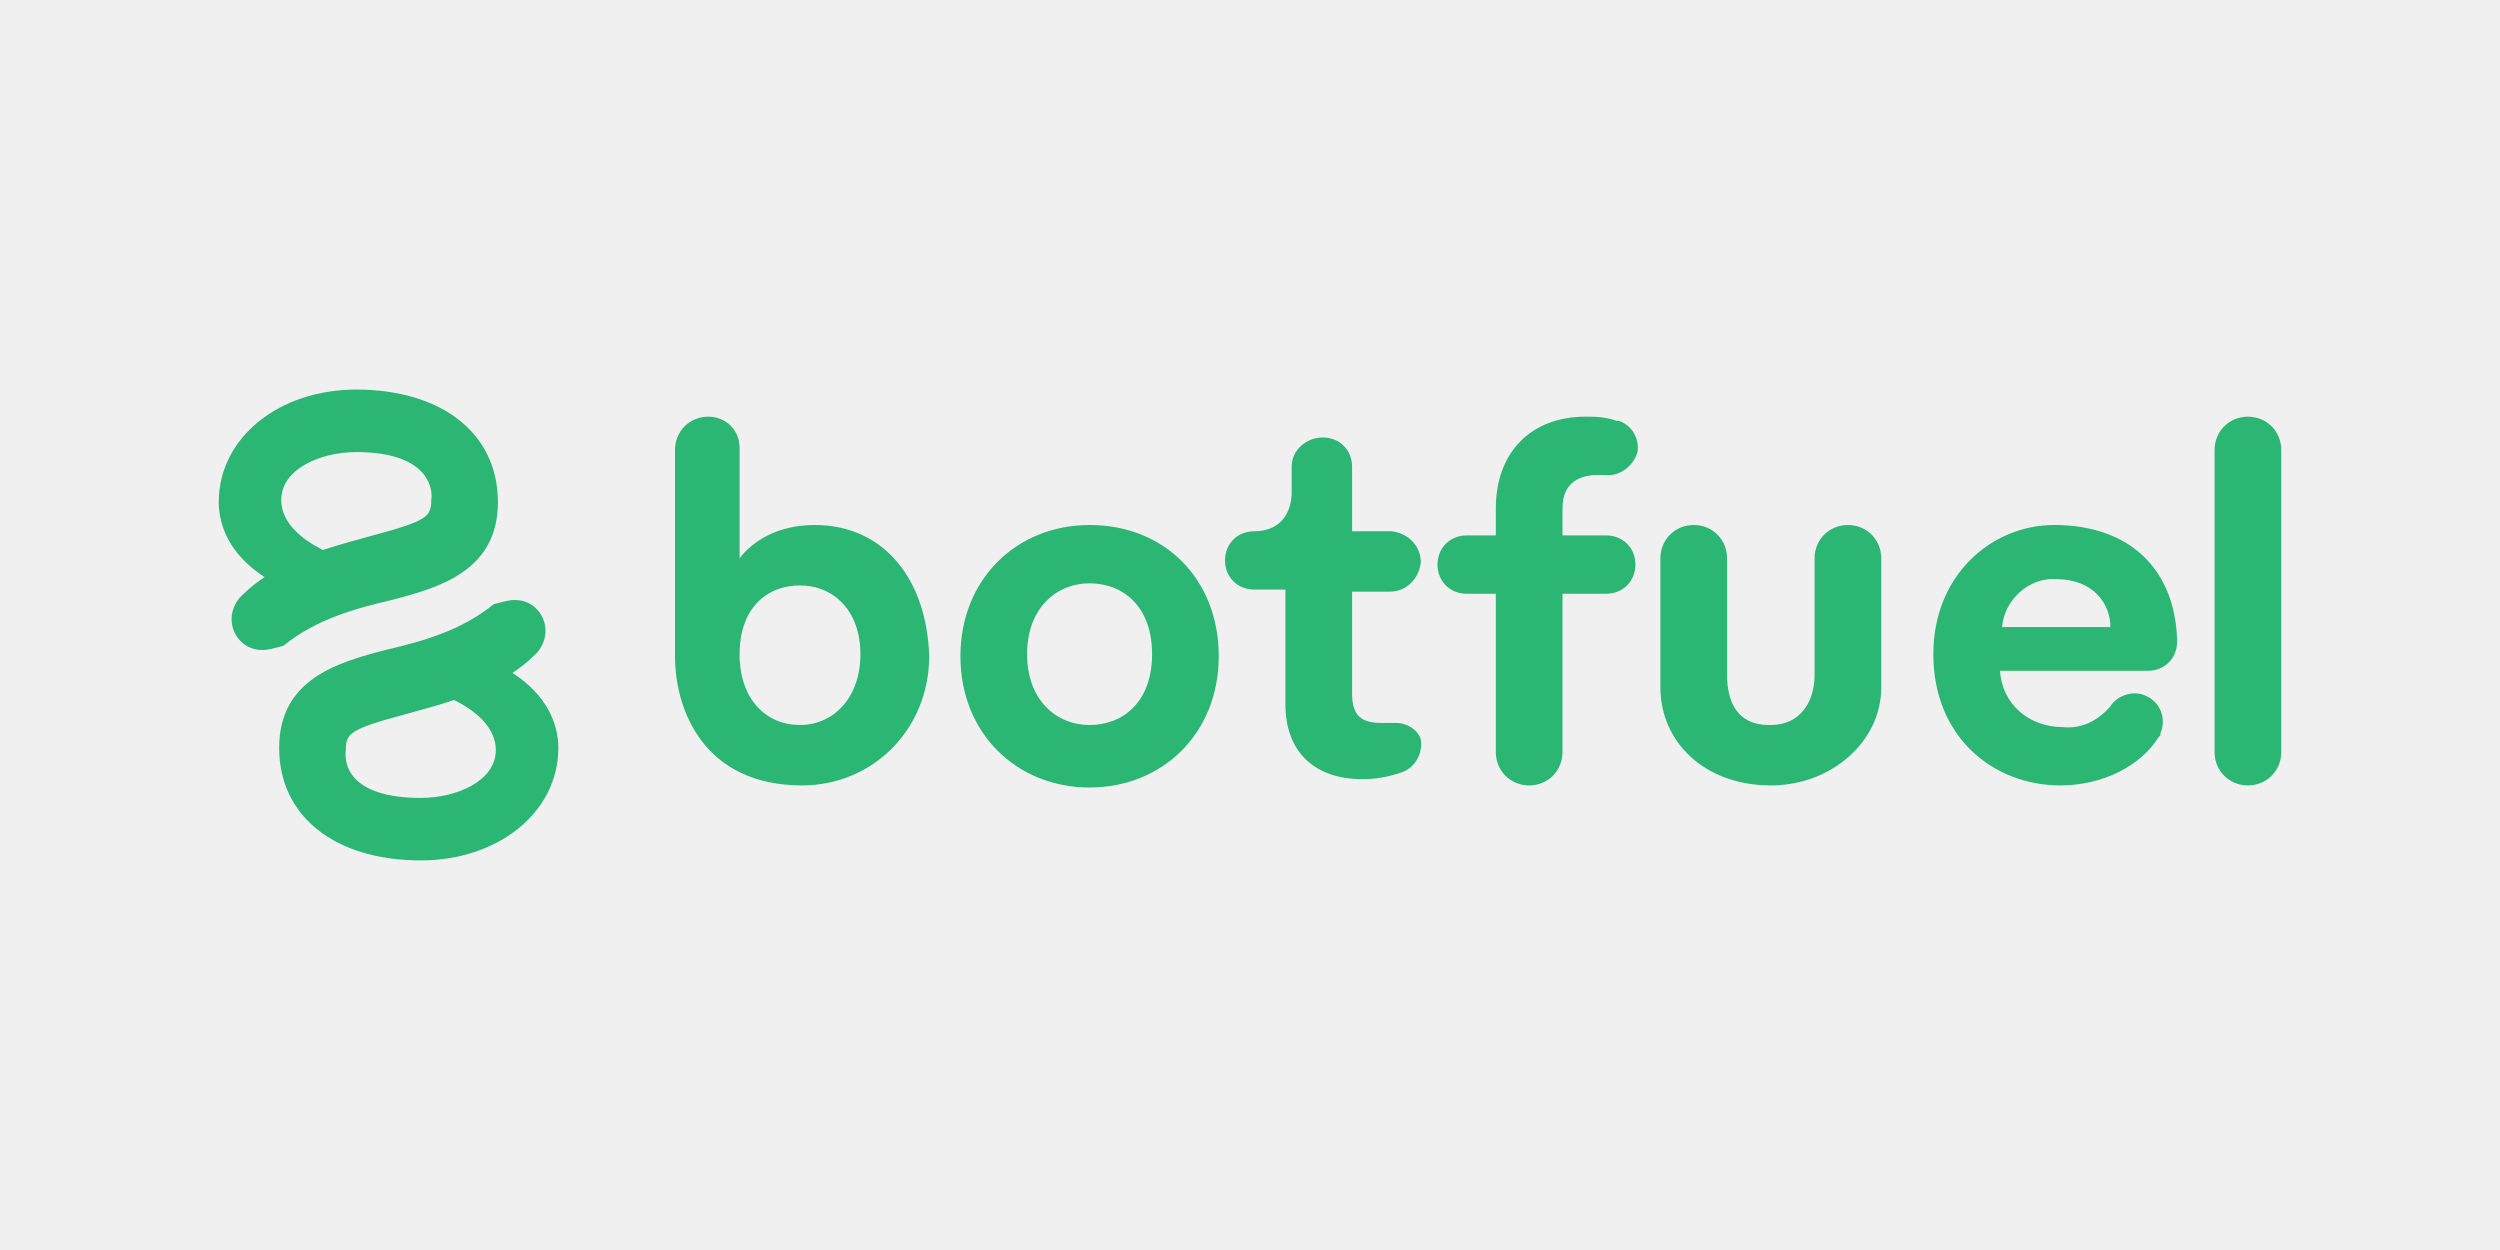
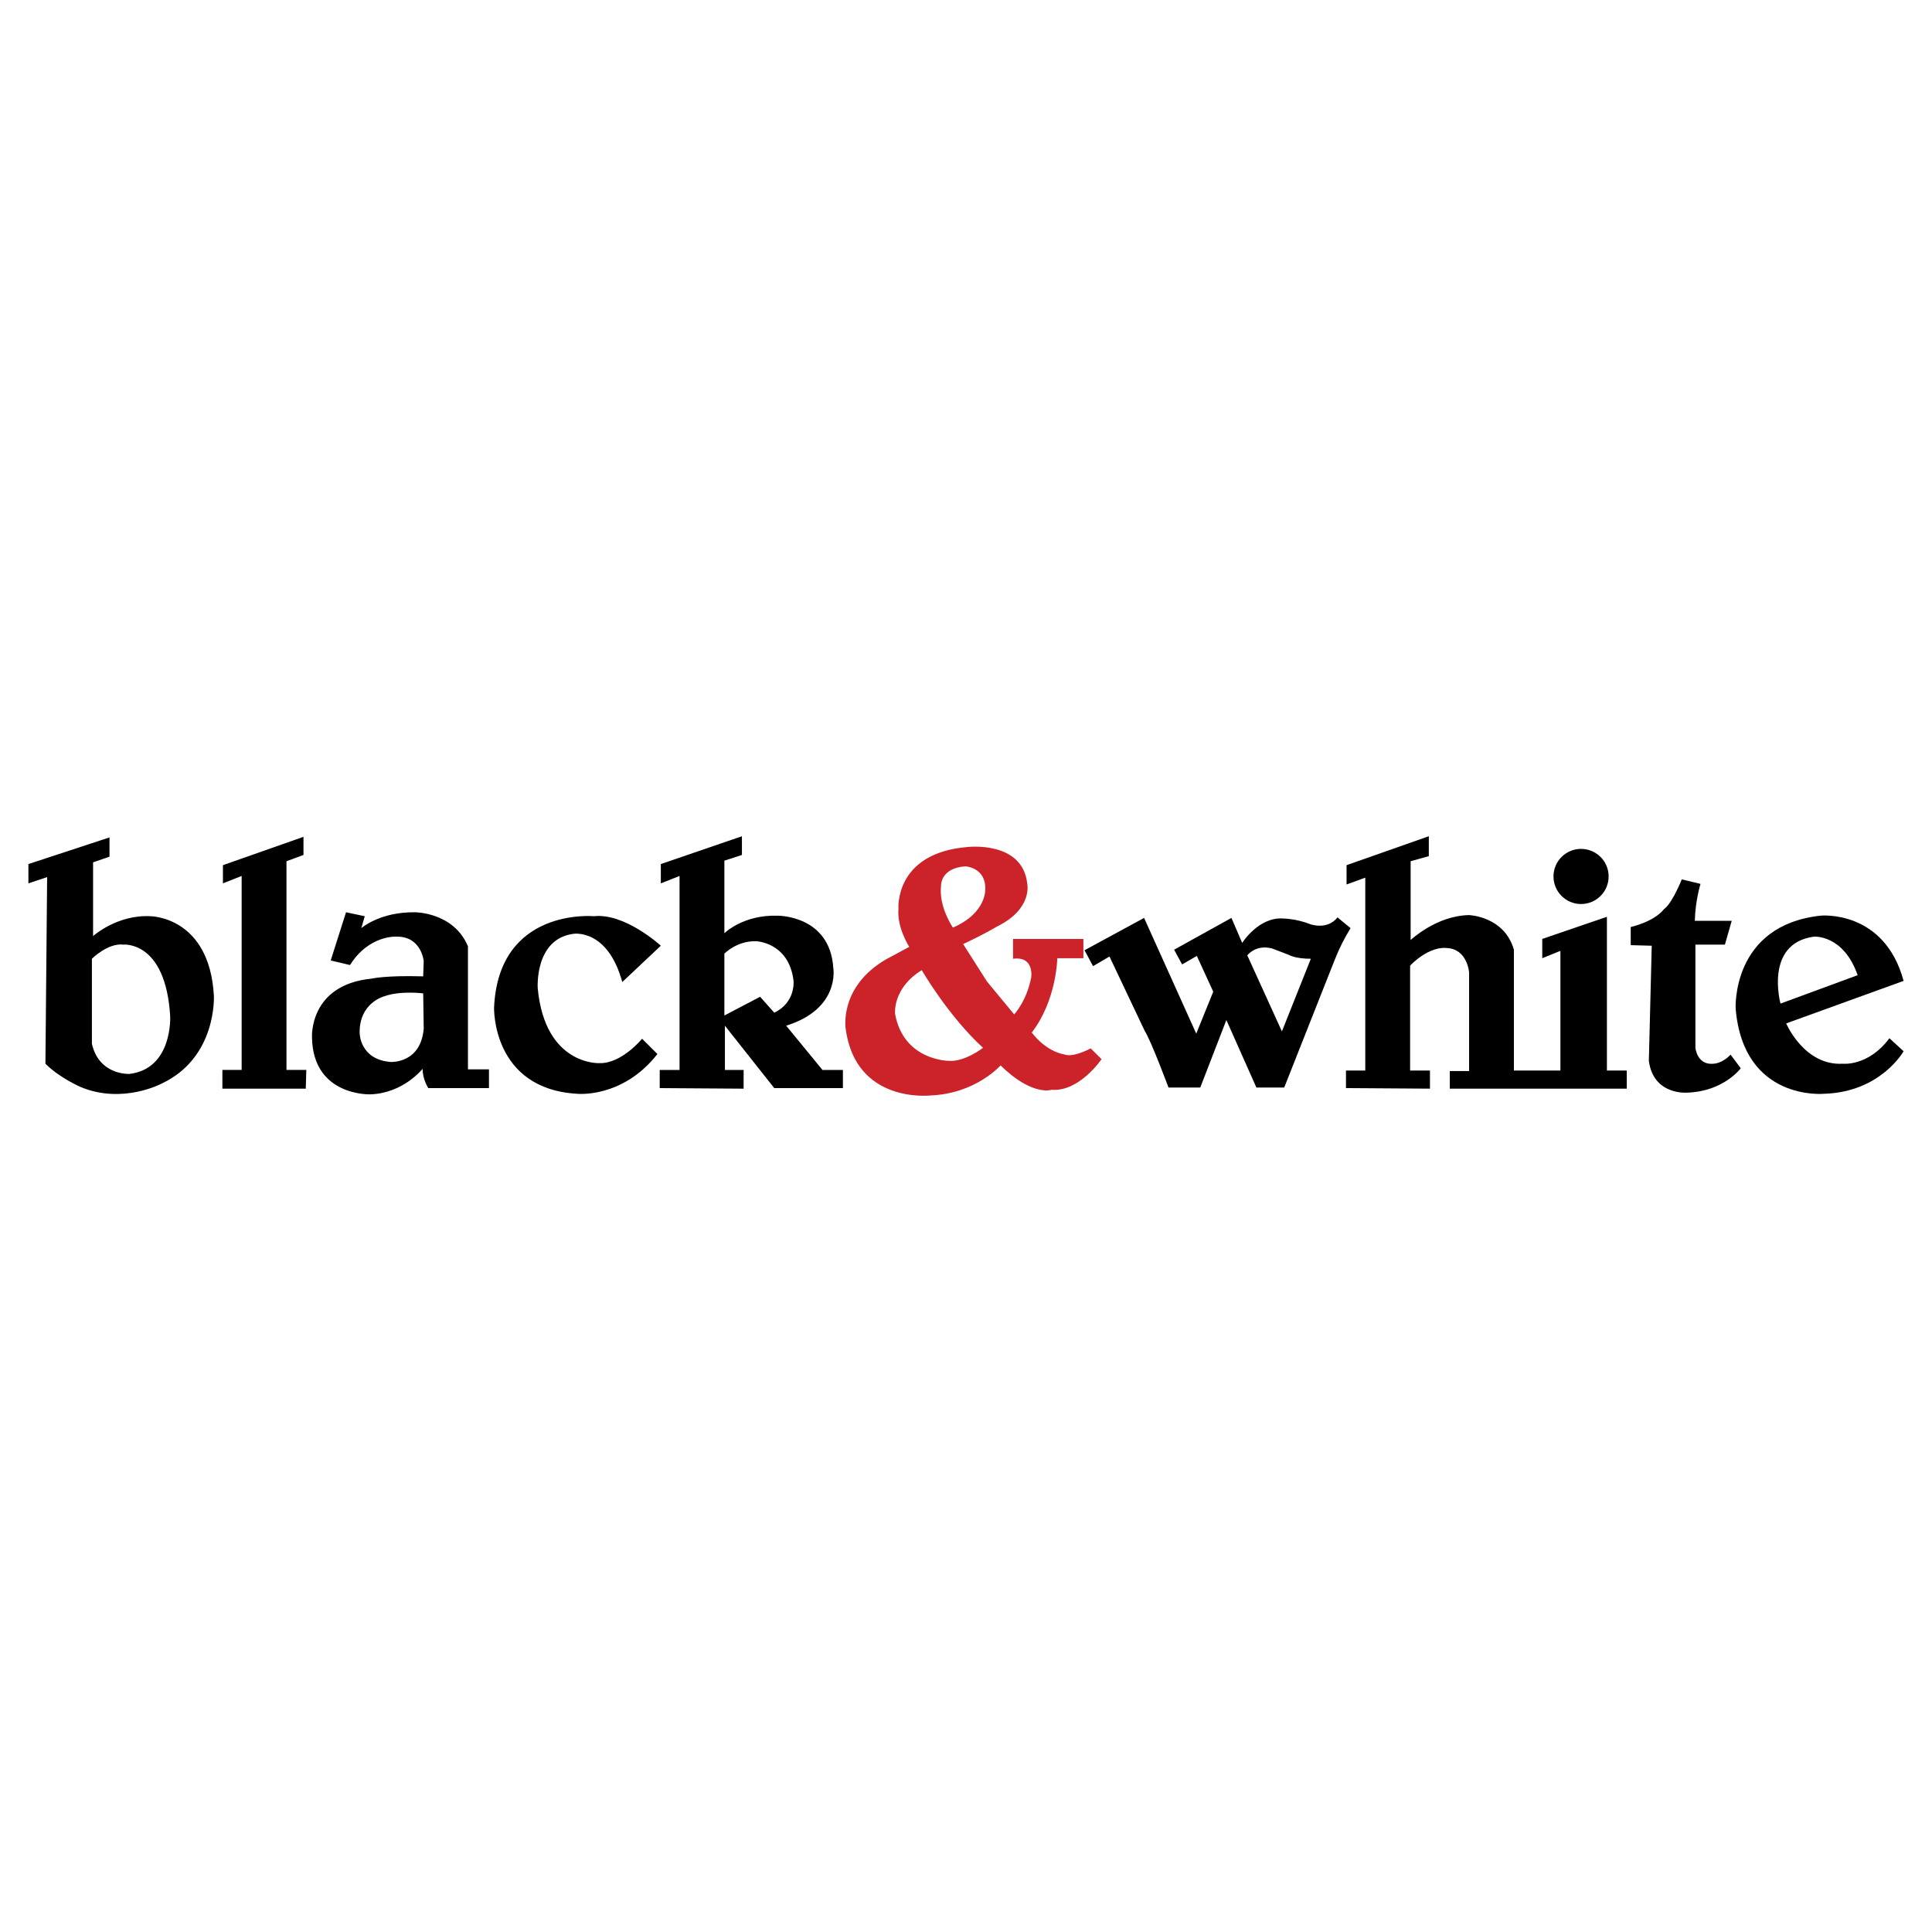
- <svg xmlns="http://www.w3.org/2000/svg" version="1.1" id="Layer_1" x="0px" y="0px" viewBox="0 0 120 60" width="120" height="60" style="enable-background:new 0 0 120 60;" xml:space="preserve">
-   <style type="text/css">
- 	.st0{fill:#2BB673;}
- </style>
-   <g id="Layer_2_1_">
-     <g id="Layer_1-2">
-       <path class="st0" d="M77.1,25.7H75v-1.3c0-1.3,0.9-1.6,1.7-1.6c0.1,0,0.2,0,0.3,0c0.7,0.1,1.4-0.4,1.6-1.1    c0.1-0.7-0.3-1.3-0.9-1.5l0,0h0l-0.1,0C77,20,76.6,20,76.1,20c-2.6,0-4.3,1.7-4.3,4.4v1.3h-1.4c-0.8,0-1.4,0.6-1.4,1.4    s0.6,1.4,1.4,1.4l0,0h1.4v7.6l0,0c0,0.9,0.7,1.6,1.6,1.6S75,37,75,36.1l0,0v-7.6h2.1l0,0c0.8,0,1.4-0.6,1.4-1.4    C78.5,26.3,77.9,25.7,77.1,25.7L77.1,25.7L77.1,25.7z" />
-       <path class="st0" d="M39.1,25.2c-1.8,0-3,0.8-3.6,1.6v-5.3c0-0.9-0.7-1.5-1.5-1.5c-0.9,0-1.6,0.7-1.6,1.6v9.9    c0,2.6,1.4,6.2,6.1,6.2c3.4,0,6.1-2.7,6.1-6.2C44.5,27.9,42.5,25.2,39.1,25.2z M38.4,34.8c-1.6,0-2.9-1.2-2.9-3.4s1.3-3.3,2.9-3.3    s2.9,1.2,2.9,3.3S40,34.8,38.4,34.8L38.4,34.8z" />
-       <path class="st0" d="M52.3,25.2c-3.5,0-6.2,2.6-6.2,6.3s2.7,6.3,6.2,6.3c3.5,0,6.2-2.6,6.2-6.3S55.9,25.2,52.3,25.2z M52.3,34.8    c-1.6,0-3-1.2-3-3.4s1.4-3.4,3-3.4c1.6,0,3,1.1,3,3.4S53.9,34.8,52.3,34.8z" />
-       <path class="st0" d="M88.7,25.2c-0.9,0-1.6,0.7-1.6,1.6c0,0,0,0,0,0l0,0v5.6c0,1.3-0.7,2.4-2.1,2.4h-0.1c-1.5,0-2-1.1-2-2.4v-5.6    l0,0c0-0.9-0.7-1.6-1.6-1.6c-0.9,0-1.6,0.7-1.6,1.6V33c0,2.6,2.1,4.7,5.3,4.7c2.9,0,5.3-2.1,5.3-4.7v-6.2    C90.3,25.9,89.6,25.2,88.7,25.2C88.7,25.2,88.7,25.2,88.7,25.2z" />
-       <path class="st0" d="M67,34.7c-0.2,0-0.3,0-0.7,0c-0.9,0-1.4-0.3-1.4-1.4v-4.9h1.7h0.1c0.8,0,1.4-0.6,1.5-1.4    c0-0.8-0.6-1.4-1.4-1.5c0,0-0.1,0-0.1,0h-1.8v-3.1c0-0.8-0.6-1.4-1.4-1.4S62,21.6,62,22.4c0,0,0,0,0,0v1.2c0,1.1-0.6,1.9-1.8,1.9    l0,0c-0.8,0-1.4,0.6-1.4,1.4c0,0.8,0.6,1.4,1.4,1.4l0,0h0.1h1.4v5.5c0,2.3,1.4,3.6,3.7,3.6c0.6,0,1.2-0.1,1.8-0.3l0,0    c0.7-0.2,1.1-0.9,1-1.6C68.1,35.1,67.6,34.7,67,34.7L67,34.7z" />
-       <path class="st0" d="M107.9,20c-0.9,0-1.6,0.7-1.6,1.6v14.5c0,0.9,0.7,1.6,1.6,1.6c0.9,0,1.6-0.7,1.6-1.6V21.6    C109.5,20.7,108.8,20,107.9,20z" />
-       <path class="st0" d="M98.6,25.2c-3,0-5.8,2.4-5.8,6.2c0,4,2.9,6.3,6.1,6.3c2.1,0,3.9-1,4.7-2.3c0,0,0.1-0.1,0.1-0.1    c0,0,0-0.1,0-0.1s0,0,0,0c0.3-0.7,0-1.5-0.7-1.8c-0.6-0.3-1.4,0-1.7,0.5l0,0c-0.6,0.7-1.4,1.1-2.3,1c-1.6,0-2.9-1.1-3-2.7h7.1    c0.8,0,1.4-0.6,1.4-1.4c0,0,0,0,0-0.1C104.4,27.4,102.3,25.2,98.6,25.2z M96.1,30.1c0.1-1.3,1.3-2.4,2.6-2.3    c1.8,0,2.6,1.2,2.6,2.3L96.1,30.1z" />
-       <path class="st0" d="M12.6,31.2c-0.5,0-0.9-0.2-1.2-0.6c-0.5-0.7-0.3-1.6,0.3-2.1c0.3-0.3,0.7-0.6,1-0.8c-1.7-1.1-2.2-2.5-2.2-3.6    c0-3.1,2.9-5.4,6.6-5.4c4.1,0,6.8,2.1,6.8,5.4c0,3.3-2.8,4.1-5.1,4.7c-1.7,0.4-3.6,0.9-5.2,2.2C13.2,31.1,12.9,31.2,12.6,31.2z     M17.1,21.7c-1.7,0-3.6,0.8-3.6,2.3c0,1.1,1,1.9,2,2.4c0.9-0.3,1.7-0.5,2.4-0.7c2.6-0.7,2.8-0.9,2.8-1.7    C20.8,23.4,20.5,21.7,17.1,21.7L17.1,21.7z" />
-       <path class="st0" d="M24.7,28.8c0.5,0,0.9,0.2,1.2,0.6c0.5,0.7,0.3,1.6-0.3,2.1c-0.3,0.3-0.7,0.6-1,0.8c1.7,1.1,2.2,2.5,2.2,3.6    c0,3.1-2.9,5.4-6.6,5.4c-4.1,0-6.8-2.1-6.8-5.4c0-3.3,2.8-4.1,5.1-4.7c1.7-0.4,3.6-0.9,5.2-2.2C24.1,28.9,24.4,28.8,24.7,28.8z     M20.2,38.3c1.7,0,3.6-0.8,3.6-2.3c0-1.1-1-1.9-2-2.4c-0.9,0.3-1.7,0.5-2.4,0.7c-2.6,0.7-2.8,0.9-2.8,1.7    C16.5,36.7,16.8,38.3,20.2,38.3L20.2,38.3z" />
-     </g>
+ <svg xmlns="http://www.w3.org/2000/svg" width="2500" height="2500" viewBox="0 0 192.756 192.756">
+   <g fill-rule="evenodd" clip-rule="evenodd">
+     <path fill="#fff" d="M0 0h192.756v192.756H0V0z" />
+     <path d="M106.277 105.221c-2.037-.34-3.336-2.207-3.336-2.207 2.488-3.225 2.545-7.412 2.545-7.412h2.605v-1.925h-7.02v1.979c2.15-.287 1.811 1.868 1.811 1.868-.457 2.377-1.699 3.682-1.699 3.682l-2.715-3.285-2.377-3.734c1.979-.907 3.395-1.756 3.395-1.756 3.566-1.756 3.004-4.244 3.004-4.244-.451-4.361-6-3.677-6-3.677-7.295.621-6.85 6.17-6.85 6.17-.17 1.867 1.077 3.788 1.077 3.788l-2.318 1.246c-4.753 2.775-4.021 6.96-4.021 6.96 1.019 7.471 8.436 6.621 8.436 6.621 4.531-.17 7.013-2.998 7.013-2.998 3.174 3.109 5.094 2.432 5.094 2.432 2.77.223 4.98-3.057 4.98-3.057l-1.076-1.072c-1.927.966-2.548.621-2.548.621zM96.32 86.435s2.038.106 1.979 2.26c0 0 .17 2.377-3.226 3.852 0 0-1.416-2.037-1.188-4.133 0 0-.112-1.81 2.435-1.979zm-1.64 19.407s-4.531 0-5.379-4.695c0 0-.281-2.547 2.664-4.355 0 0 2.604 4.525 6.112 7.75-.001-.001-1.81 1.411-3.397 1.3z" fill="#cc2229" />
+     <path d="M78.436 102.334c5.433-1.697 4.701-5.771 4.701-5.771-.34-5.263-5.55-5.204-5.55-5.204-3.454-.112-5.315 1.75-5.315 1.75v-7.242l1.75-.567v-1.867l-8.091 2.774v1.926l1.868-.737v19.353H65.82v1.811l8.371.057v-1.867h-1.867v-4.414l4.924 6.225h6.849v-1.811H82.06l-3.624-4.416zm-1.188-1.299l-1.412-1.586-3.565 1.867v-6.17s1.241-1.294 3.167-1.241c0 0 3.284.106 3.735 3.958 0 0 .223 2.153-1.925 3.172z" />
+     <path d="M59.819 106.07s-5.438.281-6.17-7.471c0 0-.339-4.923 3.565-5.432 0 0 3.4-.562 4.87 4.811l3.846-3.623s-3.57-3.284-6.679-2.944c0 0-9.507-.902-9.958 9.114 0 0-.229 8.09 8.26 8.6 0 0 4.531.504 8.038-3.963l-1.528-1.527s-2.037 2.492-4.244 2.435zM46.688 94.414c-1.417-3.396-5.263-3.396-5.263-3.396-3.512-.058-5.374 1.581-5.374 1.581l.34-1.188-1.868-.393-1.528 4.807 1.926.456c1.926-3.056 4.695-2.833 4.695-2.833 2.435 0 2.658 2.435 2.658 2.435l-.053 1.528c-3.735-.111-5.151.227-5.151.227-6.282.627-5.942 5.885-5.942 5.885.111 5.883 5.83 5.66 5.83 5.66 3.284-.111 5.205-2.547 5.205-2.547 0 1.072.568 1.922.568 1.922h6.053v-1.869h-2.096V94.414zm-7.692 11.539c-3.108-.229-3.114-2.881-3.114-2.881-.058-3.057 2.488-3.682 2.488-3.682 1.581-.568 3.852-.281 3.852-.281l.053 3.506c-.287 3.508-3.279 3.338-3.279 3.338zM28.582 85.925l1.697-.626V83.49l-8.037 2.828v1.814l1.867-.737v19.353h-1.921v1.867h8.319l.054-1.867h-1.979V85.925zM15 91.411c-3.337-.169-5.714 1.984-5.714 1.984v-7.358l1.639-.568v-1.92l-8.091 2.658v1.926l1.868-.626-.17 18.621c1.417 1.418 3.507 2.32 3.507 2.32 4.186 1.756 8.091-.34 8.091-.34 5.544-2.605 5.209-8.77 5.209-8.77-.45-7.921-6.339-7.927-6.339-7.927zm-2.096 15.735s-3.003.164-3.735-3.002v-8.489s1.586-1.582 3.114-1.412c0 0 4.239-.451 4.695 7.131.001.001.282 5.263-4.074 5.772zM133.441 91.528c-1.02 1.305-2.717.679-2.717.679-1.416-.562-2.717-.568-2.717-.568-2.436-.17-4.074 2.435-4.074 2.435l-1.072-2.493-5.719 3.172.797 1.469 1.469-.848 1.639 3.565-1.697 4.186-5.203-11.544-5.943 3.226.85 1.586 1.639-.96 3.512 7.411c.627.961 2.377 5.66 2.377 5.66h3.168l2.605-6.736 2.996 6.736h2.775l5.035-12.732a19.538 19.538 0 0 1 1.586-3.172l-1.306-1.072zm-5.545 11.374l-3.453-7.586s.854-1.135 2.494-.679l1.639.626s.621.393 2.207.393l-2.887 7.246z" />
+     <path d="M160.322 91.469l-6.451 2.208v1.925l1.811-.737v11.942h-4.639V94.753c-.959-3.337-4.471-3.454-4.471-3.454-3.285.059-5.832 2.488-5.832 2.488v-7.863l1.814-.509v-1.984l-8.207 2.886v1.926l1.867-.679v19.242h-1.926v1.752l8.379.057v-1.809h-1.98V96.334c2.037-2.037 3.619-1.75 3.619-1.75 2.09.059 2.266 2.43 2.266 2.43v9.846h-1.926v1.756h17.656v-1.809h-1.98V91.469zM170.961 106.127c-1.645.17-1.811-1.586-1.811-1.586V94.244h2.945l.68-2.376h-3.684c.055-2.037.568-3.682.568-3.682l-1.867-.451c-1.076 2.604-1.75 2.944-1.75 2.944-1.02 1.305-3.344 1.809-3.344 1.809v1.81l2.096.058-.287 11.486c.451 3.447 3.795 3.172 3.795 3.172 3.676-.111 5.373-2.436 5.373-2.436l-1.018-1.357c-.848.906-1.696.906-1.696.906z" />
+     <path d="M183.863 106.127c-3.852.229-5.656-4.021-5.656-4.021l11.715-4.242c-1.926-7.131-8.266-6.51-8.266-6.51-8.939.96-8.49 9.284-8.49 9.284.791 9.279 8.83 8.488 8.83 8.488 5.654-.17 7.926-4.244 7.926-4.244l-1.416-1.299c-2.096 2.831-4.643 2.544-4.643 2.544zm-2.886-12.678s2.945-.229 4.361 3.846l-7.697 2.832s-1.647-6 3.336-6.678zM157.742 90.195a2.751 2.751 0 1 0 .002-5.502 2.751 2.751 0 0 0-.002 5.502z" />
  </g>
</svg>
